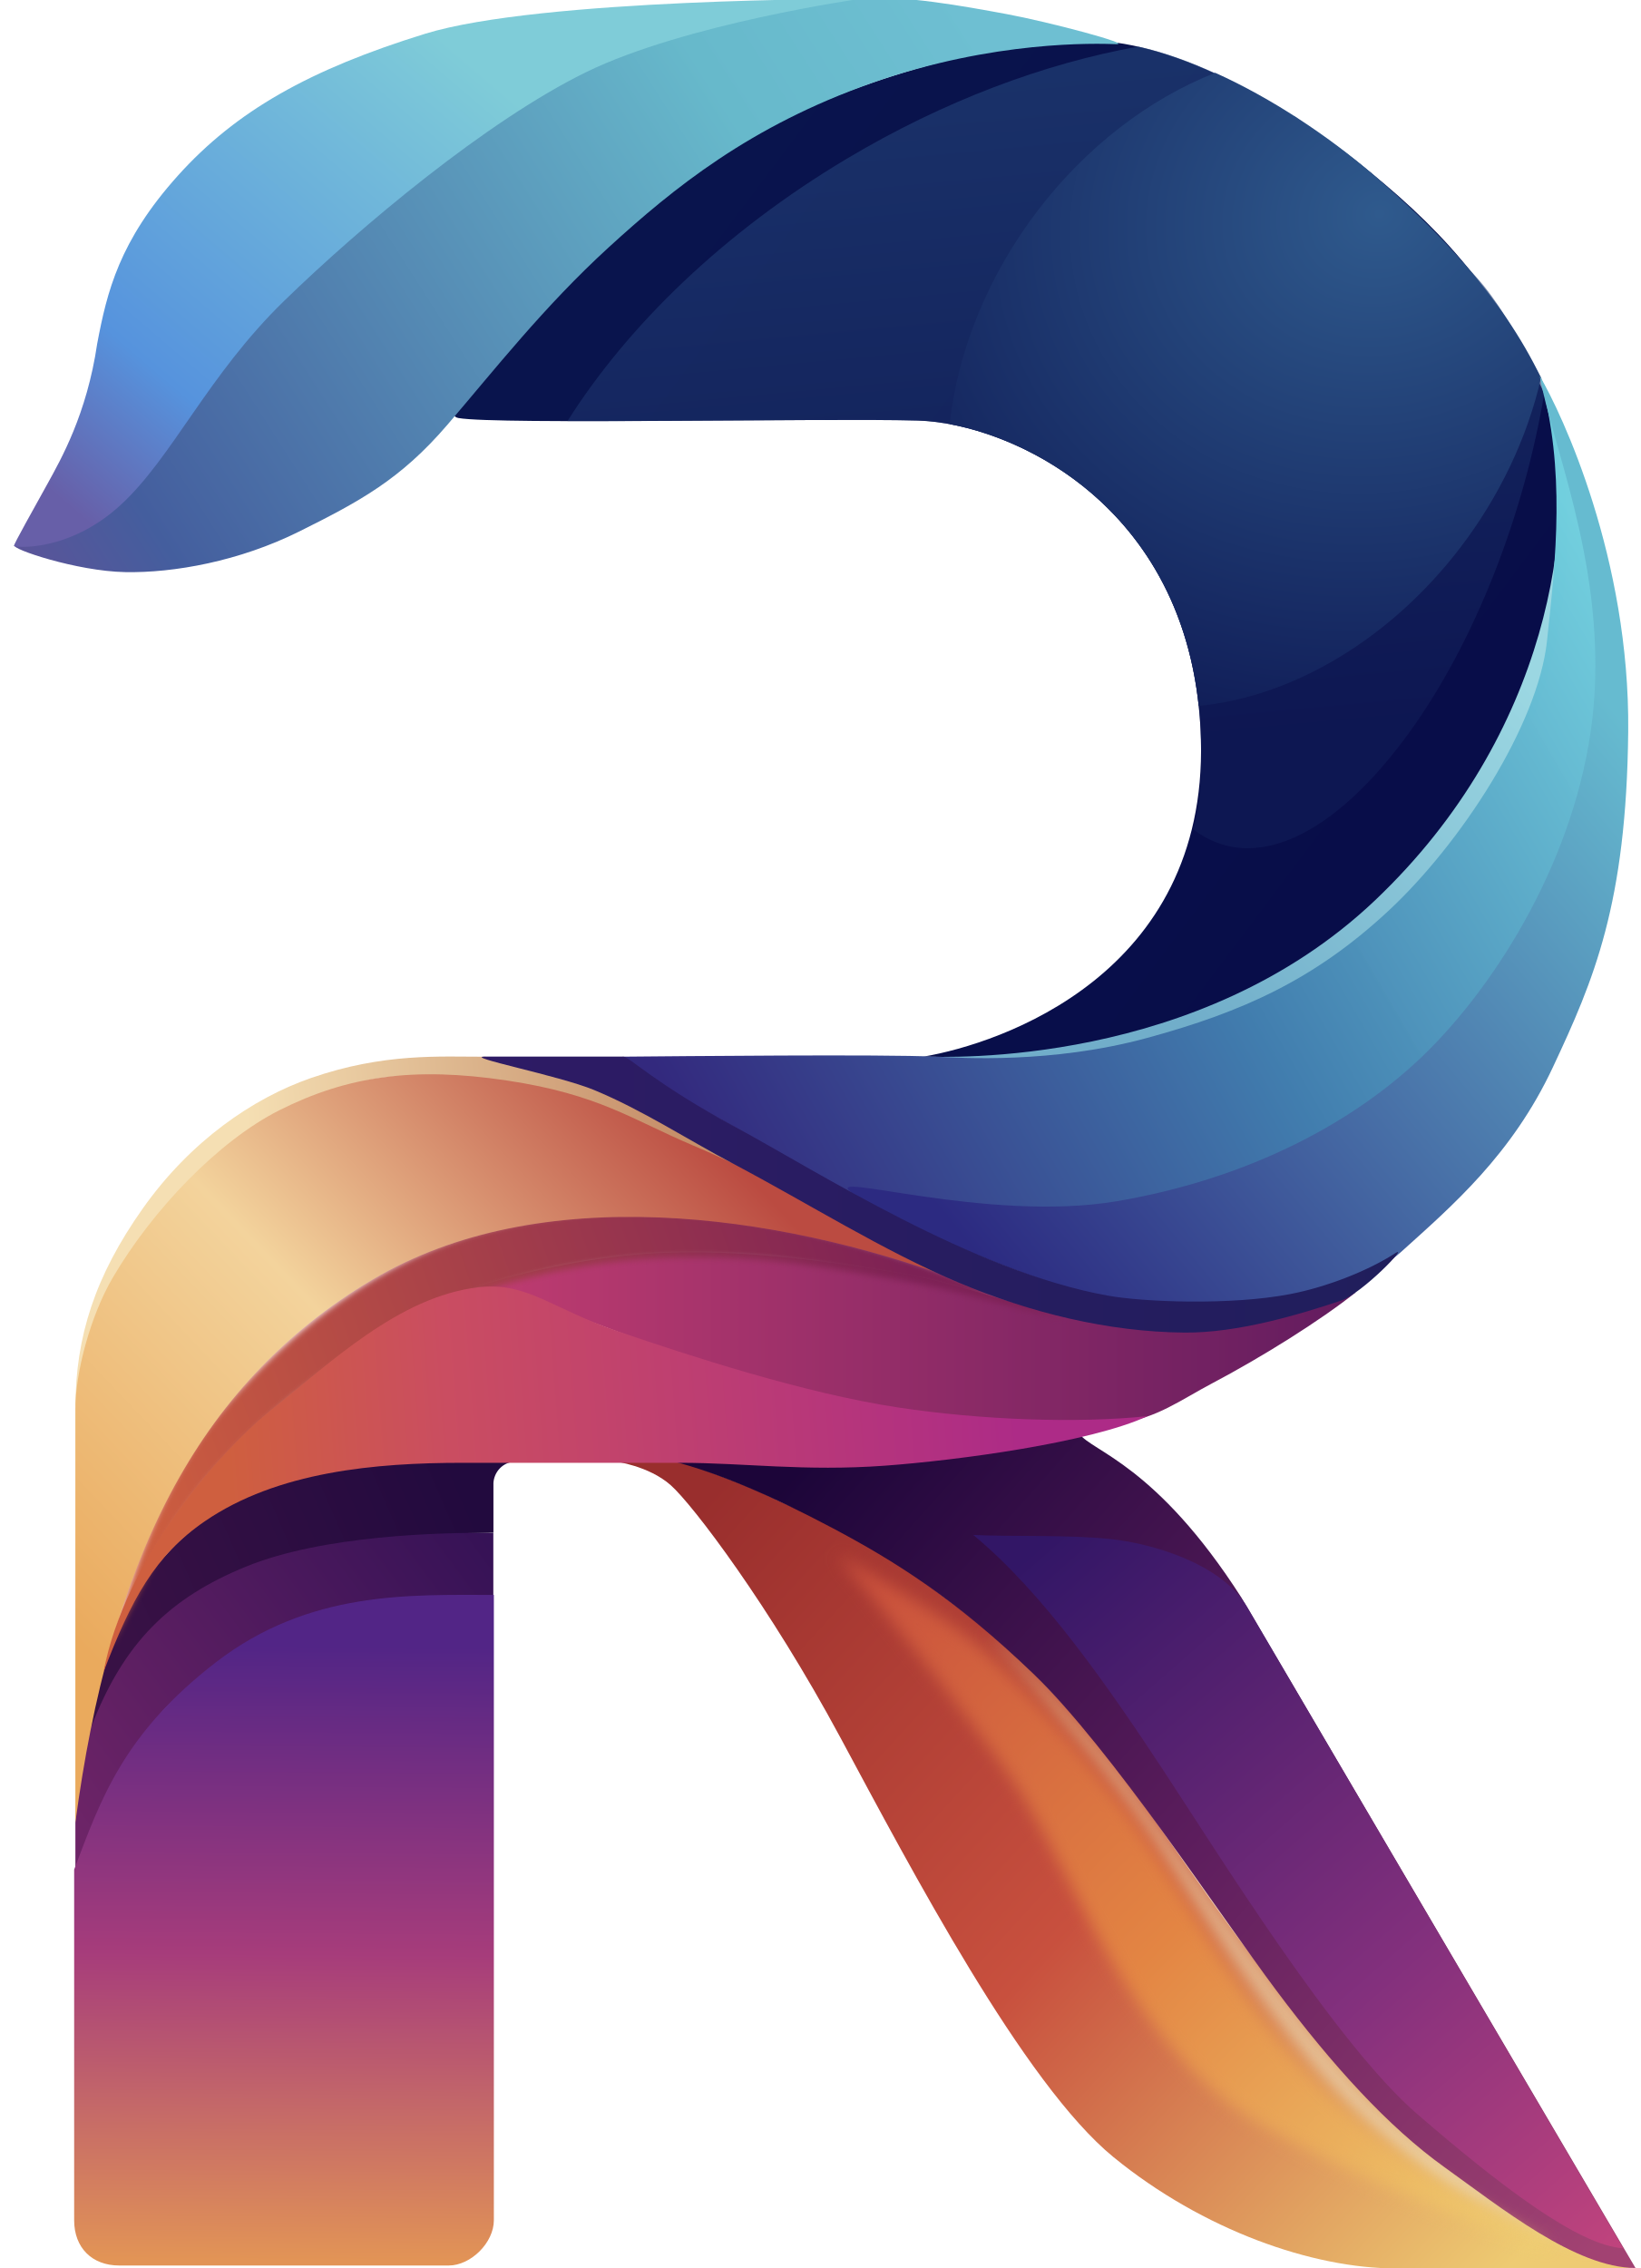
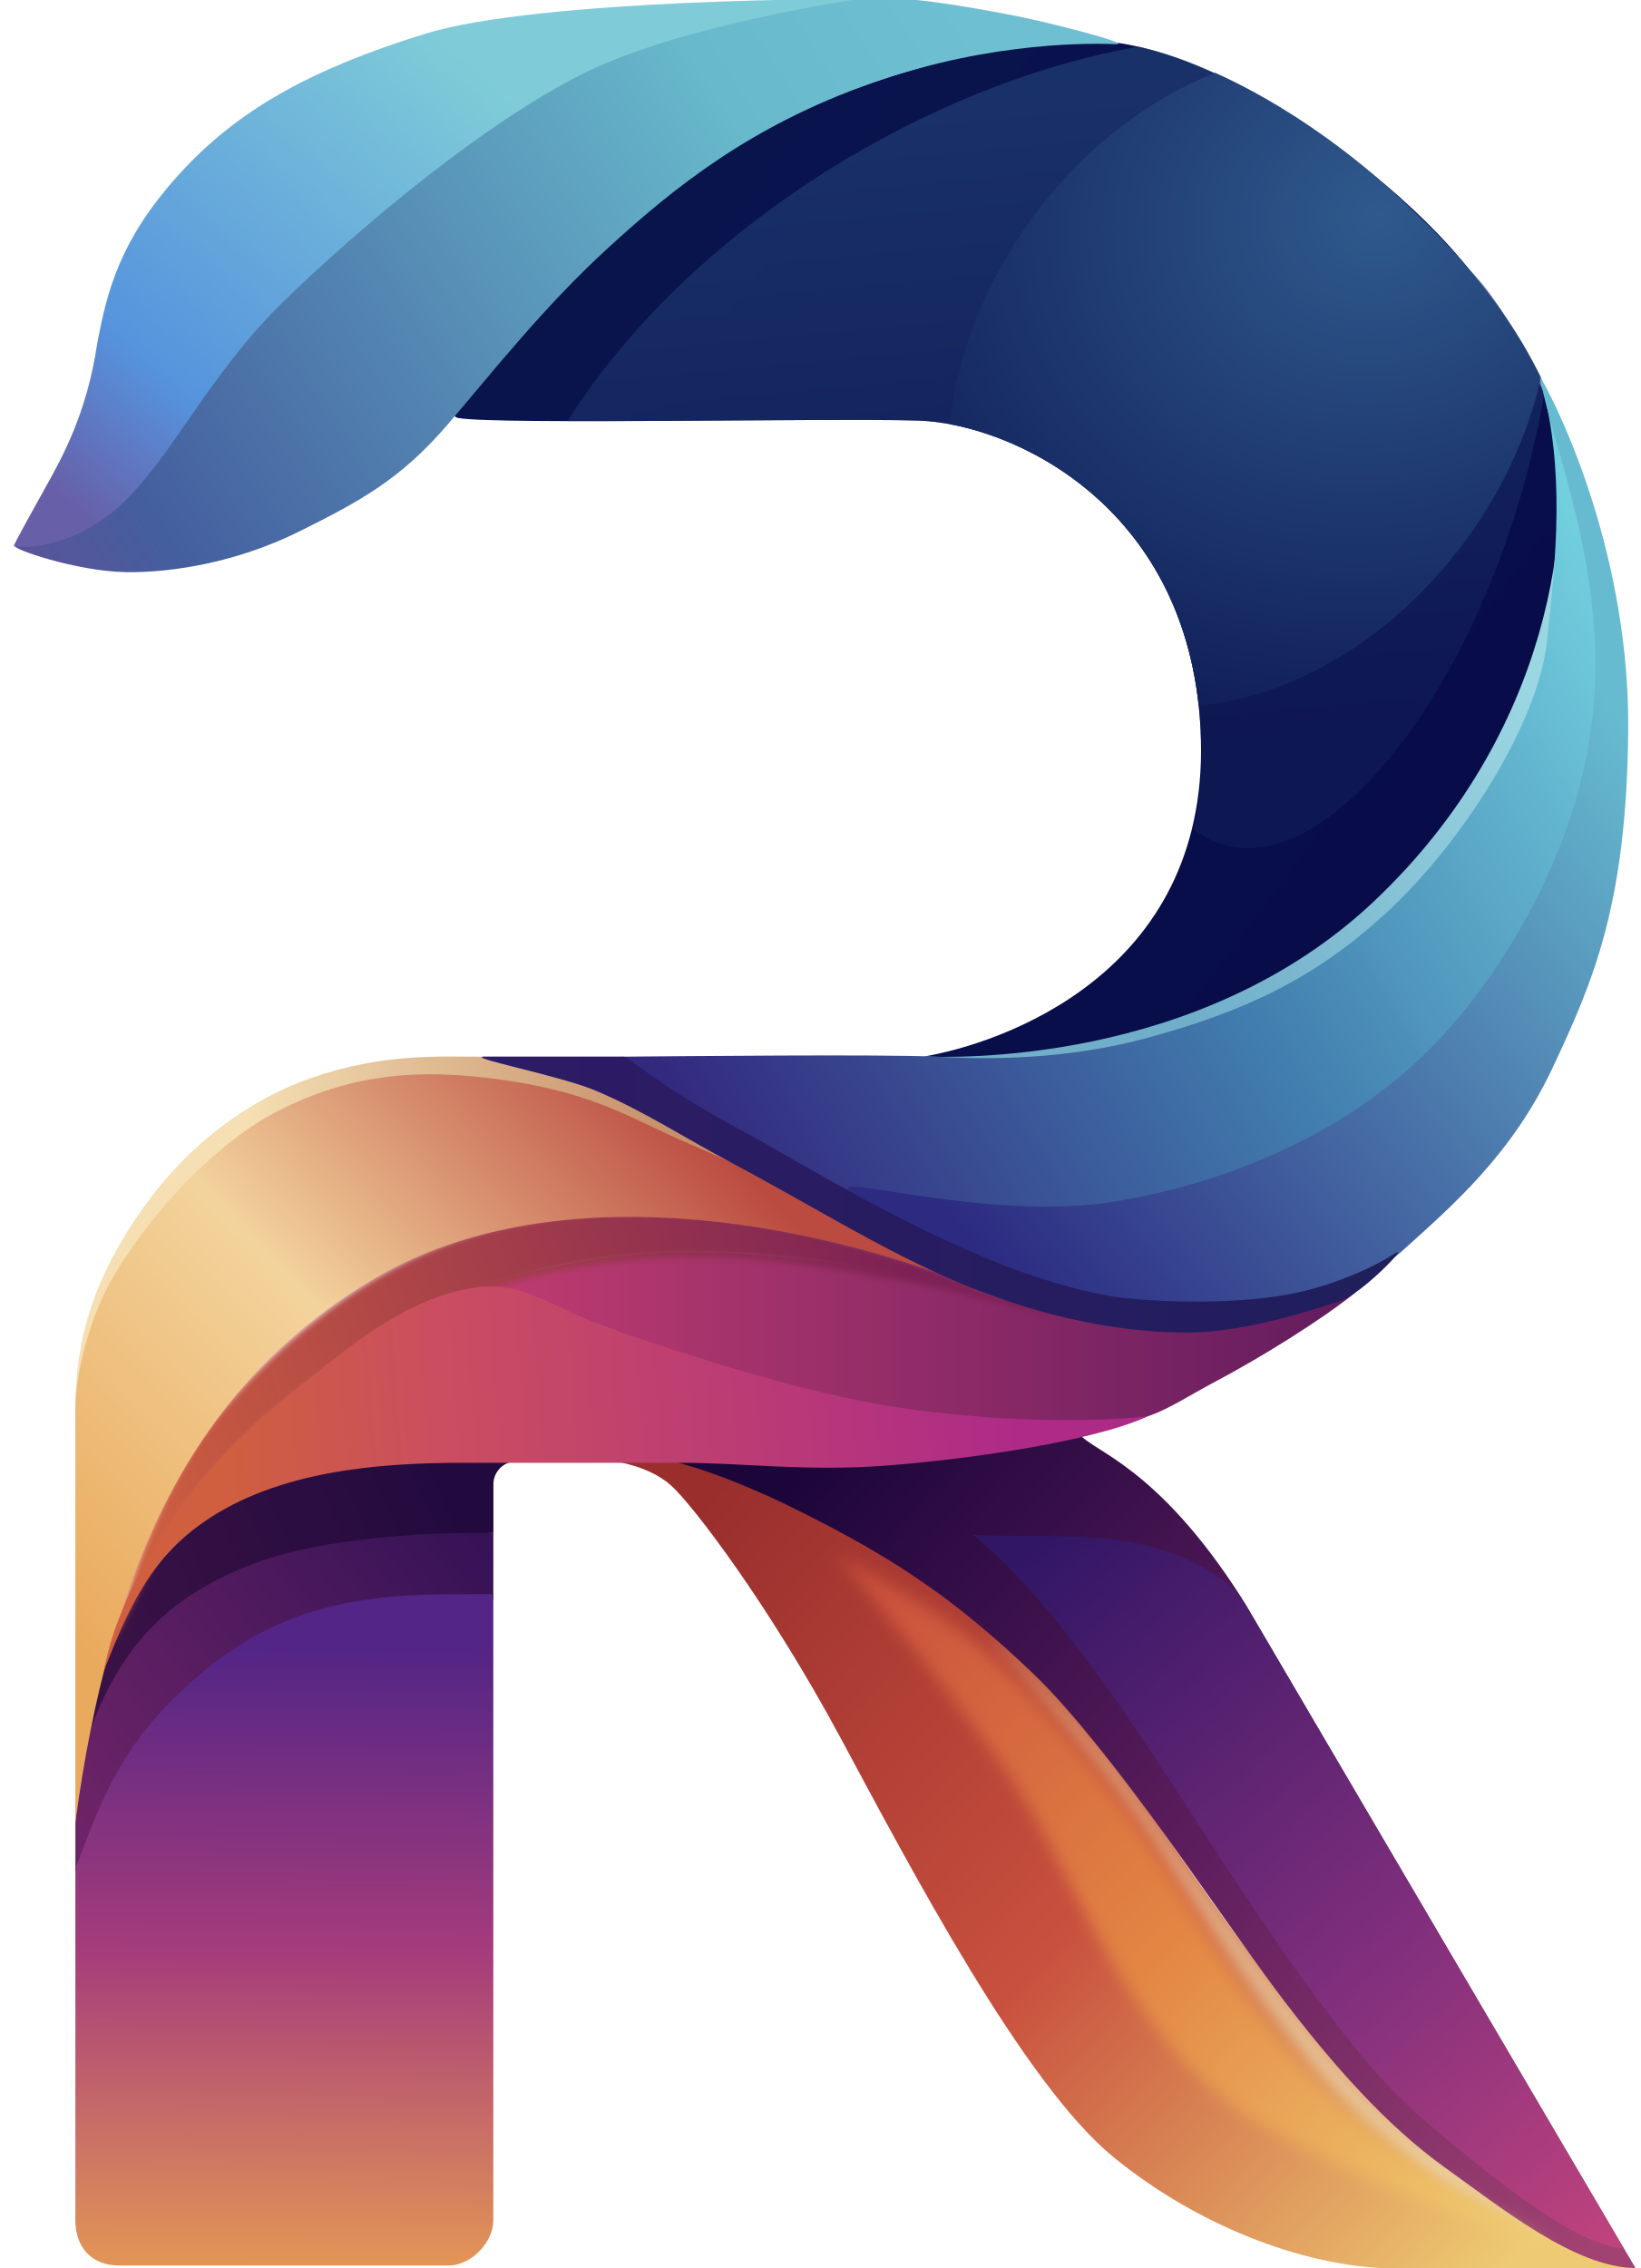
<svg xmlns="http://www.w3.org/2000/svg" xmlns:xlink="http://www.w3.org/1999/xlink" version="1.1" id="svg1" width="424" height="586" viewBox="0 0 424 586">
  <defs id="defs1">
    <linearGradient id="linearGradient66">
      <stop style="stop-color:#ca513c;stop-opacity:1;" offset="0" id="stop66" />
      <stop style="stop-color:#e38543;stop-opacity:1;" offset="0.5" id="stop68" />
      <stop style="stop-color:#f0ce70;stop-opacity:1;" offset="1" id="stop67" />
    </linearGradient>
    <linearGradient id="linearGradient63">
      <stop style="stop-color:#d79168;stop-opacity:1;" offset="0" id="stop64" />
      <stop style="stop-color:#ebd3aa;stop-opacity:1;" offset="1" id="stop65" />
    </linearGradient>
    <linearGradient id="linearGradient60">
      <stop style="stop-color:#992e2d;stop-opacity:1;" offset="0" id="stop61" />
      <stop style="stop-color:#c8503e;stop-opacity:1;" offset="0.5" id="stop63" />
      <stop style="stop-color:#eecb72;stop-opacity:1;" offset="1" id="stop62" />
    </linearGradient>
    <linearGradient id="linearGradient57">
      <stop style="stop-color:#321666;stop-opacity:1;" offset="0" id="stop58" />
      <stop style="stop-color:#83307d;stop-opacity:1;" offset="0.598" id="stop60" />
      <stop style="stop-color:#c2447d;stop-opacity:1;" offset="1" id="stop59" />
    </linearGradient>
    <linearGradient id="linearGradient54">
      <stop style="stop-color:#1c0539;stop-opacity:1;" offset="0" id="stop55" />
      <stop style="stop-color:#5e1e5e;stop-opacity:1;" offset="0.5" id="stop57" />
      <stop style="stop-color:#a24272;stop-opacity:1;" offset="1" id="stop56" />
    </linearGradient>
    <linearGradient id="linearGradient52">
      <stop style="stop-color:#522586;stop-opacity:1;" offset="0" id="stop52" />
      <stop style="stop-color:#a63c7b;stop-opacity:1;" offset="0.5" id="stop54" />
      <stop style="stop-color:#e29456;stop-opacity:1;" offset="1" id="stop53" />
    </linearGradient>
    <linearGradient id="linearGradient50">
      <stop style="stop-color:#6d2467;stop-opacity:1;" offset="0" id="stop50" />
      <stop style="stop-color:#361256;stop-opacity:1;" offset="1" id="stop51" />
    </linearGradient>
    <linearGradient id="linearGradient48">
      <stop style="stop-color:#220a3e;stop-opacity:1;" offset="0" id="stop48" />
      <stop style="stop-color:#381145;stop-opacity:1;" offset="1" id="stop49" />
    </linearGradient>
    <linearGradient id="linearGradient43">
      <stop style="stop-color:#cf5f3f;stop-opacity:1;" offset="0" id="stop43" />
      <stop style="stop-color:#ca4d61;stop-opacity:1;" offset="0.28" id="stop45" />
      <stop style="stop-color:#ad2b87;stop-opacity:1;" offset="1" id="stop44" />
    </linearGradient>
    <linearGradient id="linearGradient39">
      <stop style="stop-color:#bf3c70;stop-opacity:1;" offset="0" id="stop39" />
      <stop style="stop-color:#631c5f;stop-opacity:1;" offset="1" id="stop40" />
    </linearGradient>
    <linearGradient id="linearGradient36">
      <stop style="stop-color:#cc5d3f;stop-opacity:1;" offset="0" id="stop37" />
      <stop style="stop-color:#7d2155;stop-opacity:1;" offset="1" id="stop38" />
    </linearGradient>
    <linearGradient id="linearGradient34">
      <stop style="stop-color:#bb4b41;stop-opacity:1;" offset="0" id="stop34" />
      <stop style="stop-color:#f3d39c;stop-opacity:1;" offset="0.5" id="stop36" />
      <stop style="stop-color:#eaaa5d;stop-opacity:1;" offset="1" id="stop35" />
    </linearGradient>
    <linearGradient id="linearGradient32">
      <stop style="stop-color:#f5dfb3;stop-opacity:1;" offset="0" id="stop32" />
      <stop style="stop-color:#c68f6a;stop-opacity:1;" offset="1" id="stop33" />
    </linearGradient>
    <linearGradient id="linearGradient30">
      <stop style="stop-color:#2e1b65;stop-opacity:1;" offset="0" id="stop30" />
      <stop style="stop-color:#201e5c;stop-opacity:1;" offset="1" id="stop31" />
    </linearGradient>
    <linearGradient id="linearGradient27">
      <stop style="stop-color:#66bbd0;stop-opacity:1;" offset="0" id="stop28" />
      <stop style="stop-color:#2c2a81;stop-opacity:1;" offset="1" id="stop29" />
    </linearGradient>
    <linearGradient id="linearGradient25">
      <stop style="stop-color:#71cfde;stop-opacity:0.992;" offset="0" id="stop25" />
      <stop style="stop-color:#417dae;stop-opacity:1;" offset="0.5" id="stop27" />
      <stop style="stop-color:#33297e;stop-opacity:1;" offset="1" id="stop26" />
    </linearGradient>
    <linearGradient id="linearGradient23">
      <stop style="stop-color:#9bd7e2;stop-opacity:1;" offset="0" id="stop23" />
      <stop style="stop-color:#71aeca;stop-opacity:1;" offset="1" id="stop24" />
    </linearGradient>
    <linearGradient id="linearGradient19">
      <stop style="stop-color:#2f5a8d;stop-opacity:1;" offset="0" id="stop19" />
      <stop style="stop-color:#0e1954;stop-opacity:1;" offset="1" id="stop20" />
    </linearGradient>
    <linearGradient id="linearGradient16">
      <stop style="stop-color:#25477e;stop-opacity:1;" offset="0" id="stop16" />
      <stop style="stop-color:#121d58;stop-opacity:1;" offset="1" id="stop17" />
    </linearGradient>
    <linearGradient id="linearGradient12">
      <stop style="stop-color:#09144d;stop-opacity:1;" offset="0" id="stop13" />
      <stop style="stop-color:#080d49;stop-opacity:1;" offset="1" id="stop14" />
    </linearGradient>
    <linearGradient id="linearGradient8">
      <stop style="stop-color:#5a5499;stop-opacity:1;" offset="0" id="stop9" />
      <stop style="stop-color:#445e9e;stop-opacity:1;" offset="0.115" id="stop11" />
      <stop style="stop-color:#67b9cb;stop-opacity:1;" offset="0.765" id="stop12" />
      <stop style="stop-color:#6ebfd2;stop-opacity:1;" offset="1" id="stop10" />
    </linearGradient>
    <linearGradient id="linearGradient6">
      <stop style="stop-color:#675fa8;stop-opacity:1;" offset="0" id="stop6" />
      <stop style="stop-color:#5693dd;stop-opacity:1;" offset="0.267" id="stop8" />
      <stop style="stop-color:#7fccd8;stop-opacity:1;" offset="1" id="stop7" />
    </linearGradient>
    <linearGradient xlink:href="#linearGradient6" id="linearGradient7" x1="17.447" y1="130.452" x2="117.824" y2="12.808" gradientUnits="userSpaceOnUse" />
    <linearGradient xlink:href="#linearGradient8" id="linearGradient10" x1="11.676" y1="152.772" x2="249.231" y2="0.943" gradientUnits="userSpaceOnUse" />
    <linearGradient xlink:href="#linearGradient12" id="linearGradient14" x1="155.97" y1="71.398" x2="357.719" y2="222.919" gradientUnits="userSpaceOnUse" />
    <linearGradient xlink:href="#linearGradient16" id="linearGradient17" x1="250.017" y1="167.99" x2="174.67" y2="325.705" gradientUnits="userSpaceOnUse" />
    <radialGradient xlink:href="#linearGradient19" id="radialGradient20" cx="142.934" cy="365.354" fx="142.934" fy="365.354" r="67.716" gradientTransform="matrix(0.01820708,-2.186317,2.299937,0.3166574,-662.9841,513.4456)" gradientUnits="userSpaceOnUse" />
    <linearGradient xlink:href="#linearGradient23" id="linearGradient24" x1="394.531" y1="176.687" x2="306.408" y2="262.303" gradientUnits="userSpaceOnUse" />
    <linearGradient xlink:href="#linearGradient25" id="linearGradient26" x1="410.635" y1="138.903" x2="170.757" y2="278.274" gradientUnits="userSpaceOnUse" />
    <linearGradient xlink:href="#linearGradient27" id="linearGradient29" x1="415.254" y1="181.262" x2="248.482" y2="319.544" gradientUnits="userSpaceOnUse" />
    <linearGradient xlink:href="#linearGradient30" id="linearGradient31" x1="124.476" y1="308.716" x2="361.249" y2="308.716" gradientUnits="userSpaceOnUse" />
    <linearGradient xlink:href="#linearGradient32" id="linearGradient33" x1="63.366" y1="286.638" x2="172.519" y2="275.26" gradientUnits="userSpaceOnUse" />
    <linearGradient xlink:href="#linearGradient34" id="linearGradient35" x1="174.38" y1="283.862" x2="23.239" y2="427.683" gradientUnits="userSpaceOnUse" />
    <linearGradient xlink:href="#linearGradient36" id="linearGradient38" x1="40.14" y1="397.22" x2="236.085" y2="328.851" gradientUnits="userSpaceOnUse" />
    <linearGradient xlink:href="#linearGradient39" id="linearGradient42" x1="124.323" y1="346.138" x2="347.838" y2="346.138" gradientUnits="userSpaceOnUse" />
    <linearGradient xlink:href="#linearGradient43" id="linearGradient44" x1="59.668" y1="384.39" x2="263.716" y2="368.928" gradientUnits="userSpaceOnUse" />
    <linearGradient xlink:href="#linearGradient48" id="linearGradient49" x1="121.205" y1="386.946" x2="34.253" y2="424.837" gradientUnits="userSpaceOnUse" />
    <linearGradient xlink:href="#linearGradient50" id="linearGradient51" x1="21.789" y1="475.607" x2="125.936" y2="398.153" gradientUnits="userSpaceOnUse" />
    <linearGradient xlink:href="#linearGradient52" id="linearGradient53" x1="74.694" y1="425.297" x2="73.387" y2="584.049" gradientUnits="userSpaceOnUse" />
    <linearGradient xlink:href="#linearGradient54" id="linearGradient56" x1="203.619" y1="382.497" x2="417.754" y2="574.567" gradientUnits="userSpaceOnUse" />
    <linearGradient xlink:href="#linearGradient57" id="linearGradient59" x1="265.004" y1="402.587" x2="421.849" y2="581.591" gradientUnits="userSpaceOnUse" />
    <linearGradient xlink:href="#linearGradient60" id="linearGradient62" x1="182.913" y1="386.889" x2="394.791" y2="580.749" gradientUnits="userSpaceOnUse" />
    <linearGradient xlink:href="#linearGradient63" id="linearGradient65" x1="267.136" y1="430.323" x2="370.474" y2="560.254" gradientUnits="userSpaceOnUse" />
    <filter style="color-interpolation-filters:sRGB" id="filter65" x="-0.031" y="-0.03" width="1.061" height="1.06">
      <feGaussianBlur stdDeviation="1.994" id="feGaussianBlur65" />
    </filter>
    <linearGradient xlink:href="#linearGradient66" id="linearGradient67" x1="224.625" y1="409.25" x2="394.625" y2="577.125" gradientUnits="userSpaceOnUse" />
    <filter style="color-interpolation-filters:sRGB" id="filter68" x="-0.027" y="-0.027" width="1.053" height="1.055">
      <feGaussianBlur stdDeviation="2.04" id="feGaussianBlur68" />
    </filter>
    <filter style="color-interpolation-filters:sRGB" id="filter1" x="-0.008" y="-0.018" width="1.017" height="1.037">
      <feGaussianBlur stdDeviation="0.856" id="feGaussianBlur1" />
    </filter>
  </defs>
  <g id="g1">
    <path style="fill:url(#linearGradient62);stroke:none;stroke-width:1.6" d="m 158.915,377.604 c 0,0 8.698,1.1 14.386,6.122 5.688,5.022 25.559,31.205 43.836,65.193 18.277,33.988 47.426,89.524 70.592,108.439 23.166,18.914 51.494,28.747 72.906,28.747 h 61.22 c 0,0 -66.169,-41.452 -87.391,-66.795 -21.222,-25.343 -35.284,-50.148 -53.389,-71.65 -18.105,-21.502 -31.838,-31.282 -45.8,-41.369 -13.962,-10.087 -27.93,-15.51 -36.752,-19.797 -8.822,-4.287 -22.993,-8.89 -22.993,-8.89 z" id="path48" />
    <path style="mix-blend-mode:normal;fill:url(#linearGradient65);fill-opacity:1;stroke:none;stroke-width:1.6;filter:url(#filter65)" d="m 255.115,421.654 c 9.925,7.698 26.678,26.063 34.377,36.017 7.698,9.954 43.697,62.749 63.597,84.057 19.9,21.308 58.573,39.039 58.573,39.039 0,0 -15.178,-5.416 -24.012,-9.465 -8.834,-4.049 -14.112,-5.098 -32.647,-21.395 -18.536,-16.297 -40.453,-48.926 -54.121,-69.609 -13.668,-20.683 -21.847,-29.279 -29.574,-38.98 -7.727,-9.701 -13.212,-15.957 -16.194,-19.666 z" id="path63" />
    <path style="fill:url(#linearGradient56);stroke:none;stroke-width:1.6" d="m 174.002,377.584 44.278,1.14 c 19.293,0.497 49.068,-5.478 60.663,-8.238 3.15,4.532 19.8,7.873 41.837,42.304 l 101.829,173.209 c -15.517,-0.04 -34.802,-15.616 -49.35,-26.035 C 358.71,549.546 344.285,533.644 329.758,514.231 315.231,494.818 287.188,451.876 267.009,432.465 246.83,413.055 230.99,403.232 215.116,394.816 199.243,386.4 185.729,380.651 174.002,377.584 Z" id="path47" />
-     <path style="fill:url(#linearGradient51);stroke:none;stroke-width:1.6" d="m 19.479,483.511 c 0,0 11.782,-30.266 23.329,-42.192 11.546,-11.926 29.971,-21.606 44.633,-26.035 14.662,-4.428 40.035,-2.299 40.035,-2.299 v -16.875 c 0,0 -52.092,-2.86 -72.881,10.807 -20.789,13.666 -26.003,25.926 -30.147,36.094 -4.144,10.168 -4.969,27.565 -4.969,27.565 z" id="path46" />
-     <path style="fill:url(#linearGradient53);stroke:none;stroke-width:1.6" d="m 127.611,412.091 c -21.669,0 -47.678,-1.188 -71.783,17.376 -24.105,18.564 -29.89,35.755 -36.665,53.581 v 90.631 c 0,7.064 4.59,11.679 11.654,11.679 h 85.112 c 5.757,0 11.682,-5.922 11.682,-11.679 z" id="path51" />
+     <path style="fill:url(#linearGradient51);stroke:none;stroke-width:1.6" d="m 19.479,483.688 c 0,0 11.782,-30.089 23.329,-42.015 11.546,-11.926 29.971,-21.606 44.633,-26.035 14.662,-4.428 40.035,-2.299 40.035,-2.299 v -17.361 c 0,0 -52.092,-2.727 -72.881,10.939 -20.789,13.666 -26.003,25.926 -30.147,36.094 -4.144,10.168 -4.969,27.565 -4.969,27.565 z" id="path46" />
+     <path style="fill:url(#linearGradient53);stroke:none;stroke-width:1.6" d="m 127.471,411.914 c -21.669,0 -47.537,-1.188 -71.642,17.376 -24.105,18.564 -29.577,35.755 -36.353,53.581 v 90.808 c 0,7.064 4.278,11.679 11.341,11.679 h 85.112 c 5.757,0 11.541,-5.922 11.541,-11.679 z" id="path51" />
    <path style="fill:url(#linearGradient24);stroke-width:1.6" d="m 242.32,273.298 c 5.727,1.862 71.416,8.635 124.672,-43.771 53.255,-52.406 36.074,-120.061 32.434,-128.169 -2.116,-4.713 9.495,30.185 -3.576,66.922 -4.883,13.725 -9.296,27.916 -33.976,56.783 -24.376,28.512 -56.689,37.921 -80.794,43.489 -17.6,4.066 -41.623,3.815 -38.76,4.746 z" id="path22" />
    <path style="fill:url(#linearGradient14);stroke-width:1.6" d="m 118.465,108.012 c 10.018,1.761 94.886,-0.024 118.683,0.653 23.797,0.678 71.617,21.942 73.17,82.534 1.553,60.592 -51.827,78.407 -71.611,81.794 6.122,0.153 71.071,2.836 116.584,-40.354 45.512,-43.19 52.039,-97.999 45.836,-126.074 C 389.174,77.74 373.944,60.733 354.525,44.86 335.105,28.987 307.052,11.875 283.859,10.562 260.666,9.248 214.038,21.211 186.409,40.069 158.779,58.927 108.447,106.252 118.465,108.012 Z" id="path3" />
    <path id="path4" style="fill:url(#linearGradient17);fill-opacity:0.578;stroke-width:2.068" d="m 246.396,161.048 c -23.062,-8.693 -50.338,-13.721 -79.568,-13.721 -36.853,0 -70.602,7.99 -96.713,21.246 25.654,15.393 64.134,37.567 77.79,46.252 12.039,7.657 27.696,26.087 31.907,51.001 l -0.001,0.002 c 0.352,2.081 0.625,4.207 0.808,6.376 4e-5,5.2e-4 -0.001,0.001 -0.001,0.002 0.183,2.169 0.278,4.382 0.275,6.634 -0.006,4.504 -0.401,9.171 -1.257,13.977 -1e-4,6e-4 -8.9e-4,0.001 -0.001,0.002 -1.712,9.614 -5.264,19.792 -11.218,30.374 -4.152,7.378 -8.261,13.844 -13.572,18.73 7.169,18.054 30.369,20.439 61.42,6.913 25.947,-11.304 53.58,-32.635 74.753,-57.708 0.373,-1.345 0.587,-1.874 0.876,-3.197 0.107,-10.663 0.631,-19.444 -0.542,-27.944 -0.391,-2.834 -1.22,-6.494 -1.838,-9.25 -2.473,-11.024 -4.647,-20.272 -8.118,-30.567 -0.022,-0.066 -0.044,-0.131 -0.067,-0.197 -2.221,-6.562 -5.183,-13.414 -8.453,-20.235 -0.437,-0.912 -0.68,-1.806 -1.134,-2.715 l -0.207,0.072 c -6.788,-13.59 -15.249,-26.733 -25.139,-36.046 z" transform="matrix(0.8587713,-0.5123591,0.5126594,0.8585921,0,0)" />
    <path style="fill:url(#linearGradient10);stroke-width:1.6" d="M 3.843,140.955 C 4.924,140.126 20.968,135.447 32.628,125.394 44.288,115.34 46.2,104.266 64.658,85.628 83.116,66.991 118.444,35.729 144.606,21.632 170.767,7.535 211.832,0.484 222.594,-0.412 c 10.762,-0.896 26.554,2.033 37.398,4.028 10.844,1.994 33.3,7.952 28.293,7.787 -5.007,-0.165 -31.487,-1.049 -62.982,10.044 -31.495,11.093 -51.249,27.142 -68.001,42.449 -16.753,15.307 -29.585,31.746 -41.709,45.874 -12.124,14.128 -22.631,19.76 -38.182,27.512 -15.551,7.752 -32.494,10.777 -45.073,10.538 -12.579,-0.238 -29.575,-6.036 -28.494,-6.865 z" id="path2" />
    <path style="fill:url(#linearGradient7);stroke-width:1.6" d="M 3.6,141.085 C 3.757,141.417 17.762,142.798 31.164,130.481 44.566,118.164 53.632,96.998 73.396,77.764 93.159,58.531 125.821,31.173 151.451,18.64 177.081,6.107 222.226,-0.291 222.226,-0.291 c 0,0 -82.71,-0.167 -112.423,9.029 C 80.088,17.933 61.029,28.611 45.935,45.416 30.842,62.221 27.657,75.316 25.113,88.809 22.436,107.023 15.716,118.739 12.278,124.986 c -3.438,6.247 -8.836,15.766 -8.678,16.099 z" id="path1" />
    <path id="path5" style="fill:url(#radialGradient20);stroke-width:4.485" d="m 181.759,260.771 c -16.08,-9.57 -35.889,-14.768 -56.281,-14.768 -20.922,1.9e-4 -41.213,5.471 -57.491,15.502 11.391,21.513 17.637,62.221 -16.554,95.378 17.218,18.091 44.746,28.797 74.045,28.798 16.729,3.7e-4 33.139,-3.499 47.444,-10.117 10.221,-21.097 13.161,-44.861 13.857,-66.778 0.474,-14.938 -0.984,-32.323 -5.019,-48.016 z" transform="matrix(0.6081442,-0.7938266,0.7802691,0.625444,0,0)" />
    <path style="fill:url(#linearGradient33);stroke-width:1.6" d="m 201.864,307.372 c -14.268,-7.86 -34.322,-20.445 -46.161,-25.165 -16.146,-6.437 -21.792,-7.315 -30.353,-9.175 -11.432,0.035 -26.133,-1.067 -45.086,5.535 -14.903,5.191 -31.022,16.229 -43.362,33.666 -12.34,17.437 -17.375,33.133 -17.412,51.276 5.178,-14.207 24.839,-56.029 38.242,-65.853 13.403,-9.823 31.043,-19.104 44.902,-19.523 18.365,-0.556 31.708,1.222 46.165,6.168 16.894,5.78 57.423,25.47 53.066,23.07 z" id="path31" />
    <path style="fill:url(#linearGradient26);stroke-width:1.6" d="m 398.04,97.933 c 5.767,17.273 17.979,60.716 14.193,86.951 -3.786,26.235 -9.665,37.876 -20.405,57.528 -10.741,19.653 -30.144,39.09 -42.812,47.088 -12.668,7.998 -36.309,21.174 -60.474,24.717 -18.895,2.77 -43.972,3.652 -59.817,-1.74 -13.344,-4.54 -26.626,-14.435 -41.335,-22.547 -14.71,-8.112 -29.729,-16.882 -26.171,-16.912 14.234,-0.119 66.999,-0.652 80.408,0 6.704,0.326 30.123,1.881 54.812,-4.846 24.69,-6.727 43.145,-15.049 62.125,-32.64 18.98,-17.591 38.837,-48.236 41.178,-69.917 2.341,-21.681 4.78,-44.205 -1.703,-67.682 z" id="path21" />
    <path style="fill:url(#linearGradient42);fill-opacity:1;stroke:none;stroke-width:1.6" d="m 123.502,332.341 c 13.207,-4.143 30.553,-7.802 46.195,-8.575 21.414,-1.058 42.963,1.796 64.09,5.447 12.533,2.166 27.108,7.387 36.897,9.715 12.167,2.893 22.823,5.223 35.714,4.927 10.946,-0.252 33.285,-6.253 43.979,-9.986 -9.149,7.307 -24.374,16.823 -37.446,23.706 -7.337,3.863 -14.597,9.171 -22.866,9.8 -15.038,1.143 -33.818,0.477 -50.522,-1.742 -17.07,-2.267 -33.727,-7.099 -50.304,-11.759 -29.846,-8.39 -47.501,-18.117 -65.737,-21.531 z" id="path38" />
    <path style="fill:url(#linearGradient29);stroke-width:1.6" d="m 397.885,97.177 c 5.74,9.729 23.296,47.216 22.841,91.845 -0.455,44.628 -8.903,64.202 -19.49,86.78 -10.587,22.578 -25.95,35.711 -39.201,47.668 -13.251,11.957 -42.374,14.556 -66.633,13.068 -24.259,-1.488 -66.885,-22.494 -75.319,-28.415 -8.434,-5.921 35.136,7.915 68.549,2.236 33.413,-5.678 62.915,-20.375 82.661,-41.199 19.747,-20.825 38.599,-54.537 40.722,-89.72 2.123,-35.183 -11.246,-65.367 -14.13,-82.263 z" id="path20" />
    <path style="fill:url(#linearGradient49);stroke:none;stroke-width:1.6" d="m 133.813,377.573 c -4.118,-0.045 -6.19,3.004 -6.313,5.623 v 12.852 c -13.937,-0.108 -44.063,0.624 -63.874,8.704 -19.811,8.079 -31.653,19.662 -39.98,41.283 1.657,-19.116 8.78,-33.446 20.771,-45.943 11.99,-12.497 26.437,-16.827 41.209,-19.894 14.772,-3.067 32.266,-2.688 48.188,-2.626 z" id="path45" />
    <path style="fill:url(#linearGradient38);stroke-width:1.6;filter:url(#filter1)" d="m 271.194,339.102 c -9.152,-3.052 -22.838,-9.211 -28.238,-11.104 -38.807,-13.6 -78.387,-20.369 -115.997,-10.712 -27.418,7.04 -51.984,26.032 -70.339,47.582 -14.298,16.788 -22.623,41.444 -27.874,59.995 13.319,-26.495 18.169,-35.488 31.794,-49.651 15.147,-15.745 33.729,-28.798 53.788,-37.456 19.144,-8.262 40.373,-12.53 61.221,-12.833 21.172,-0.307 32.662,1.447 62.677,6.927 6.732,1.229 48.149,12.221 32.968,7.252 z" id="path36" />
    <path style="fill:url(#linearGradient35);stroke-width:1.6" d="M 247.115,330.587 C 200.307,313.416 139.415,305.002 96.136,330.687 50.317,357.88 28.289,404.584 19.471,470.945 V 364.025 c 0,-9.081 3.735,-23.794 9.687,-33.943 10.275,-17.519 27.329,-35.303 42.974,-43.192 17.69,-8.92 34.838,-11.3 58.764,-7.726 23.926,3.573 32.448,10.159 48.254,16.826 18.089,7.63 49.728,24.406 67.965,34.597 z" id="path33" />
    <path style="fill:url(#linearGradient31);stroke-width:1.6" d="m 125.42,272.998 h 35.584 c 1.635,0 7.919,6.793 29.144,18.273 21.225,11.48 61.166,37.21 96.109,43.492 9.167,1.648 31.641,2.564 47.042,-0.385 9.544,-1.828 20.301,-6.077 27.178,-10.548 3.992,-2.595 -8.537,10.42 -14.013,12.242 -10.815,3.599 -26.619,8.35 -40.344,8.238 -19.934,-0.162 -40.017,-5.186 -58.393,-12.915 -19.492,-8.198 -38.793,-20.421 -58.173,-30.663 -12.018,-6.351 -23.475,-13.891 -36.032,-19.094 -9.054,-3.751 -34.211,-8.64 -28.102,-8.64 z" id="path23" />
-     <path style="fill:url(#linearGradient44);stroke:none;stroke-width:1.6" d="m 26.749,432.014 c 7.17,-18.805 13.27,-30.099 26.168,-38.944 18.784,-12.881 44.137,-15.114 66.637,-15.114 h 56.293 c 16.346,0 32.09,2.26 52.808,0.742 18.772,-1.375 52.907,-5.927 67.896,-12.801 -18.254,1.923 -43.169,0.982 -64.412,-2.225 -24.692,-3.728 -54.716,-13.63 -72.299,-19.631 -17.583,-6.002 -23.606,-12.877 -36.169,-11.44 -20.578,2.353 -38.497,19.677 -53.484,31.63 -13.511,10.775 -37.98,38.727 -43.439,67.784 z" id="path42" />
+     <path style="fill:url(#linearGradient44);stroke:none;stroke-width:1.6" d="m 26.749,432.014 c 7.17,-18.805 13.27,-30.099 26.168,-38.944 18.784,-12.881 44.137,-15.114 66.637,-15.114 h 56.293 c 16.346,0 32.09,2.26 52.808,0.742 18.772,-1.375 52.962,-5.882 67.952,-12.757 -18.254,1.923 -43.207,0.948 -64.467,-2.269 -24.691,-3.736 -54.716,-13.63 -72.299,-19.631 -17.583,-6.002 -23.606,-12.877 -36.169,-11.44 -20.578,2.353 -38.497,19.677 -53.484,31.63 -13.511,10.775 -37.98,38.727 -43.439,67.784 z" id="path42" />
    <path style="fill:url(#linearGradient59);fill-opacity:1;stroke:none;stroke-width:1.6" d="m 251.502,396.604 c 10.091,0.465 24.219,-0.094 35.204,1.025 10.984,1.119 28.986,6.369 35.591,17.632 l 97.127,165.644 C 407.809,580.234 387.383,564.504 366.185,546.21 344.987,527.916 314.432,478.38 300.5,457.252 286.567,436.124 269.613,411.536 251.502,396.604 Z" id="path57" />
    <path style="fill:url(#linearGradient67);stroke:none;stroke-width:1.6;filter:url(#filter68)" d="m 216.375,401.875 c 0,0 26.286,31.091 43.75,55.875 17.464,24.784 30.715,71.592 66.875,92 36.16,20.408 74.125,30.875 74.125,30.875 0,0 -33.161,-16.238 -57.25,-39.25 -24.089,-23.012 -37.718,-53.93 -53.125,-74.25 -15.407,-20.32 -32.273,-38.816 -46.125,-48.25 -13.852,-9.434 -28.25,-17 -28.25,-17 z" id="path65" />
  </g>
</svg>
